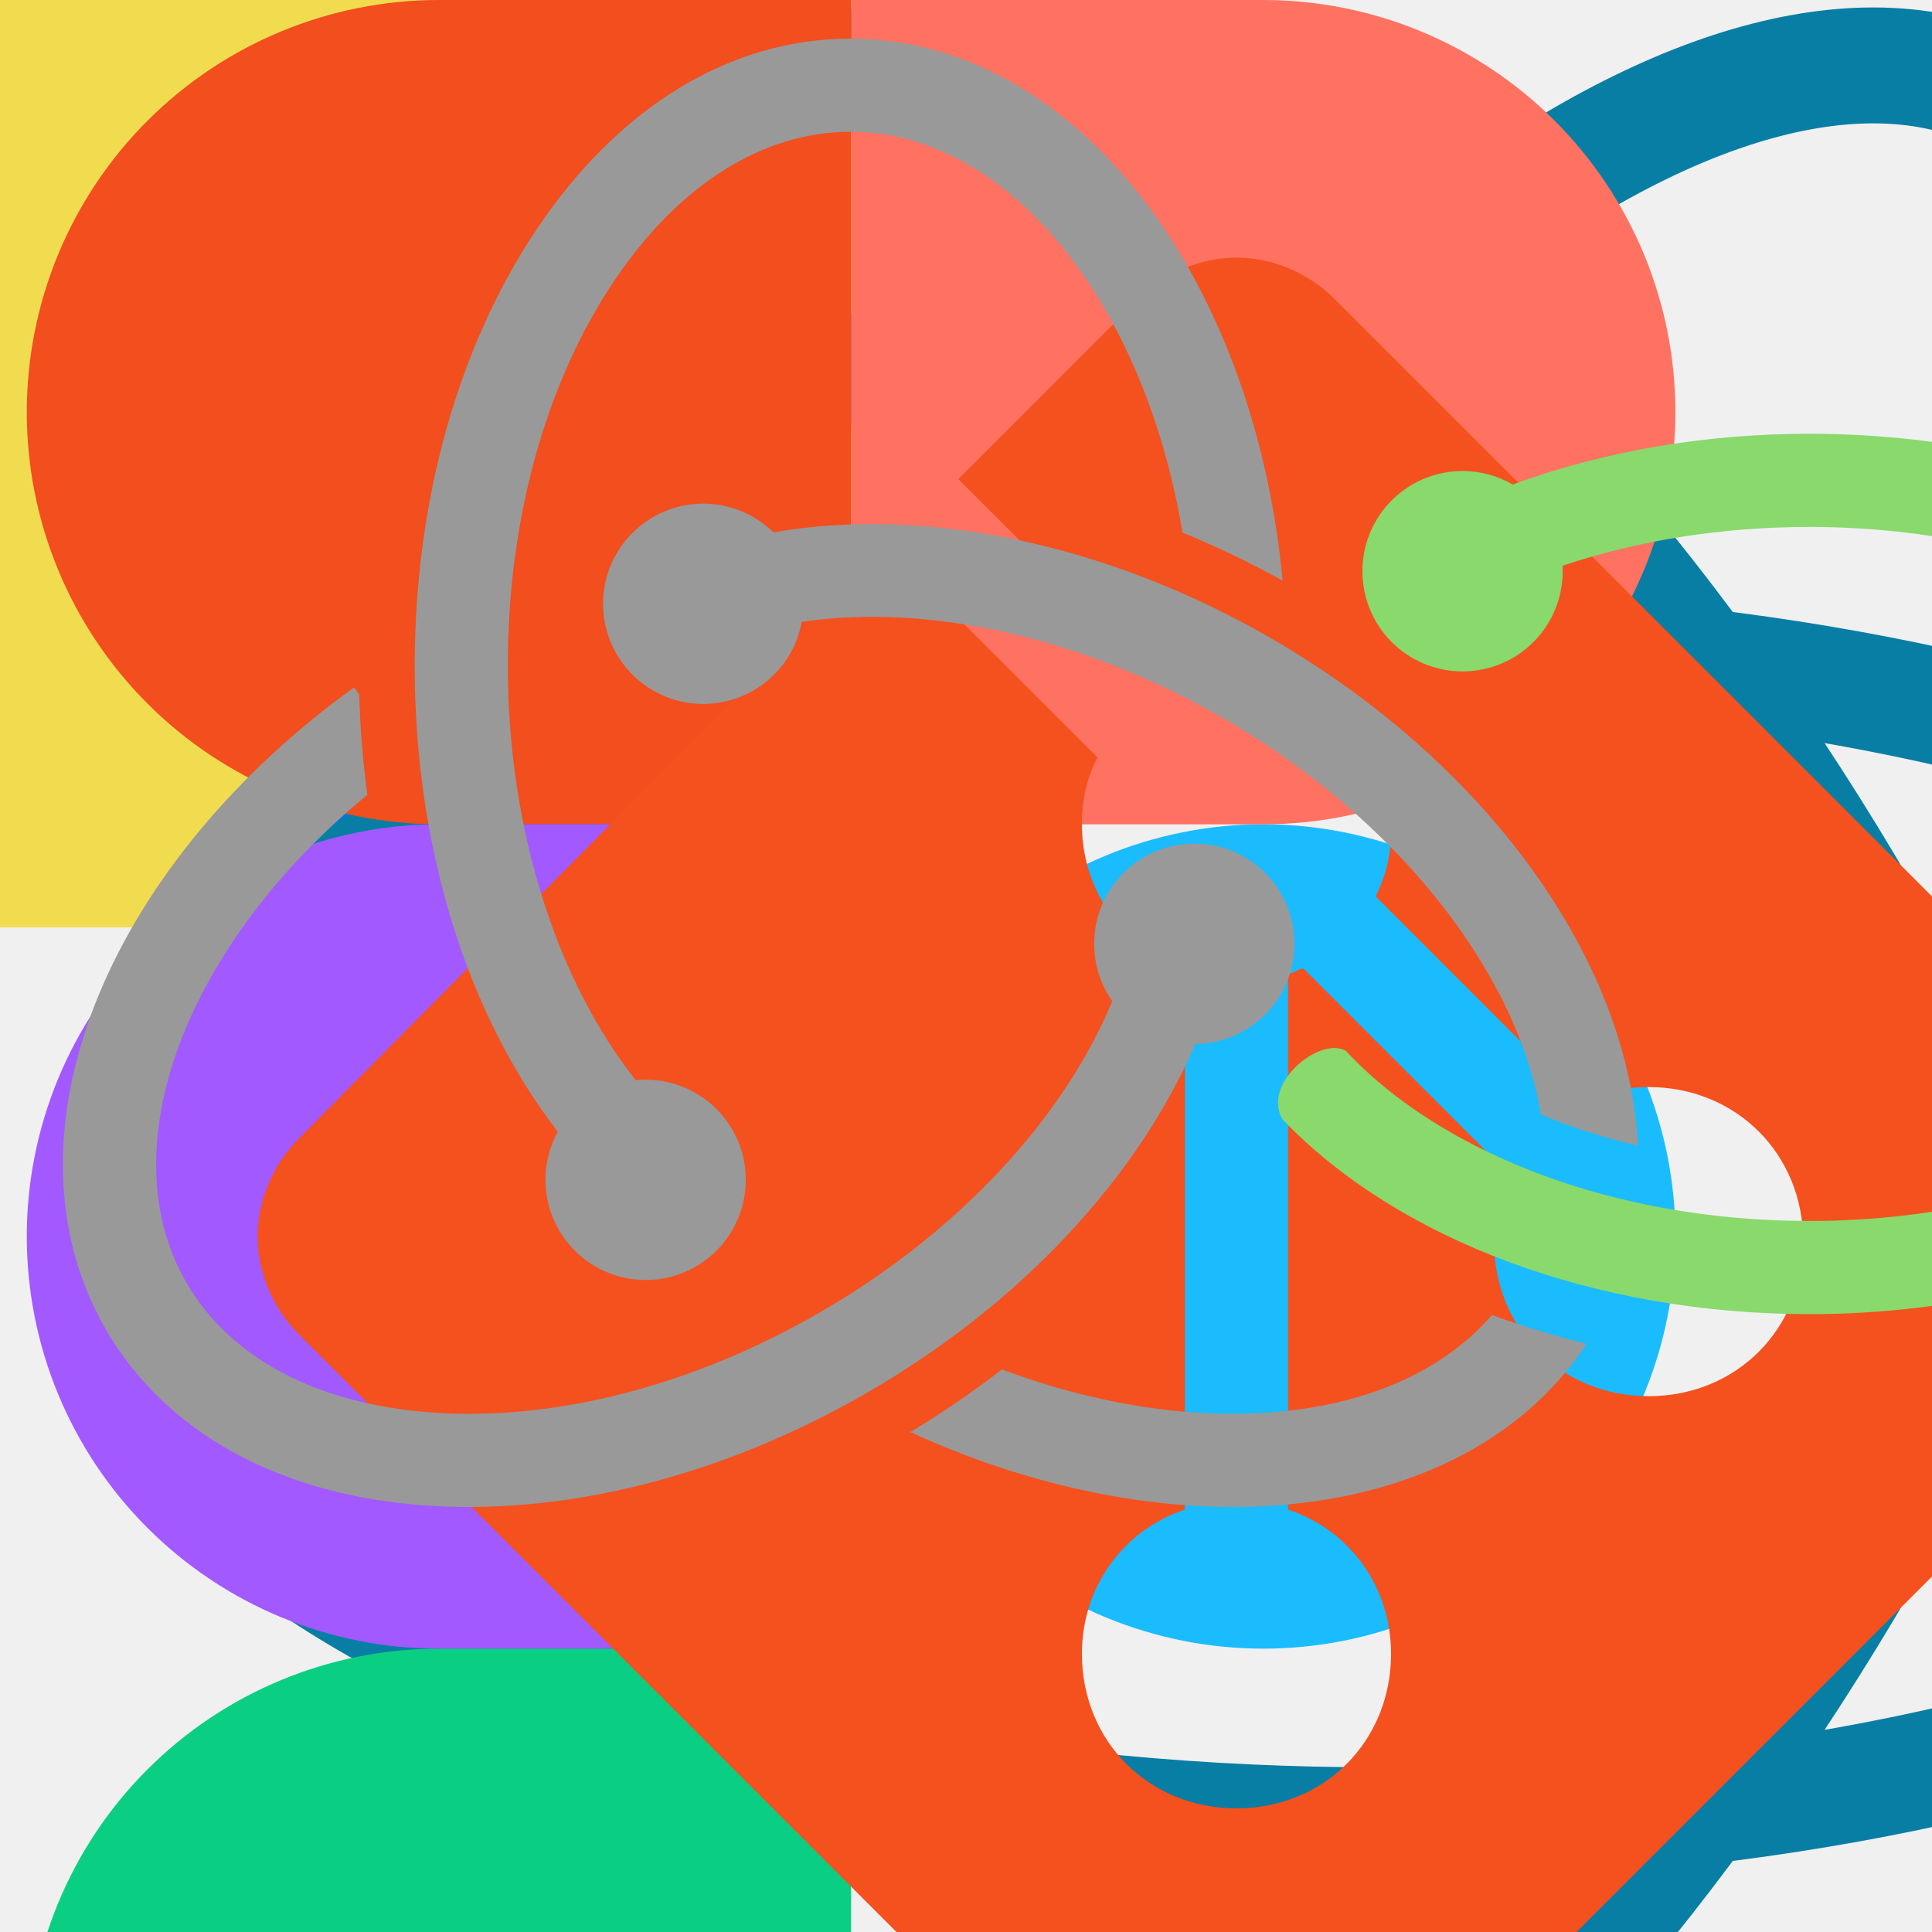
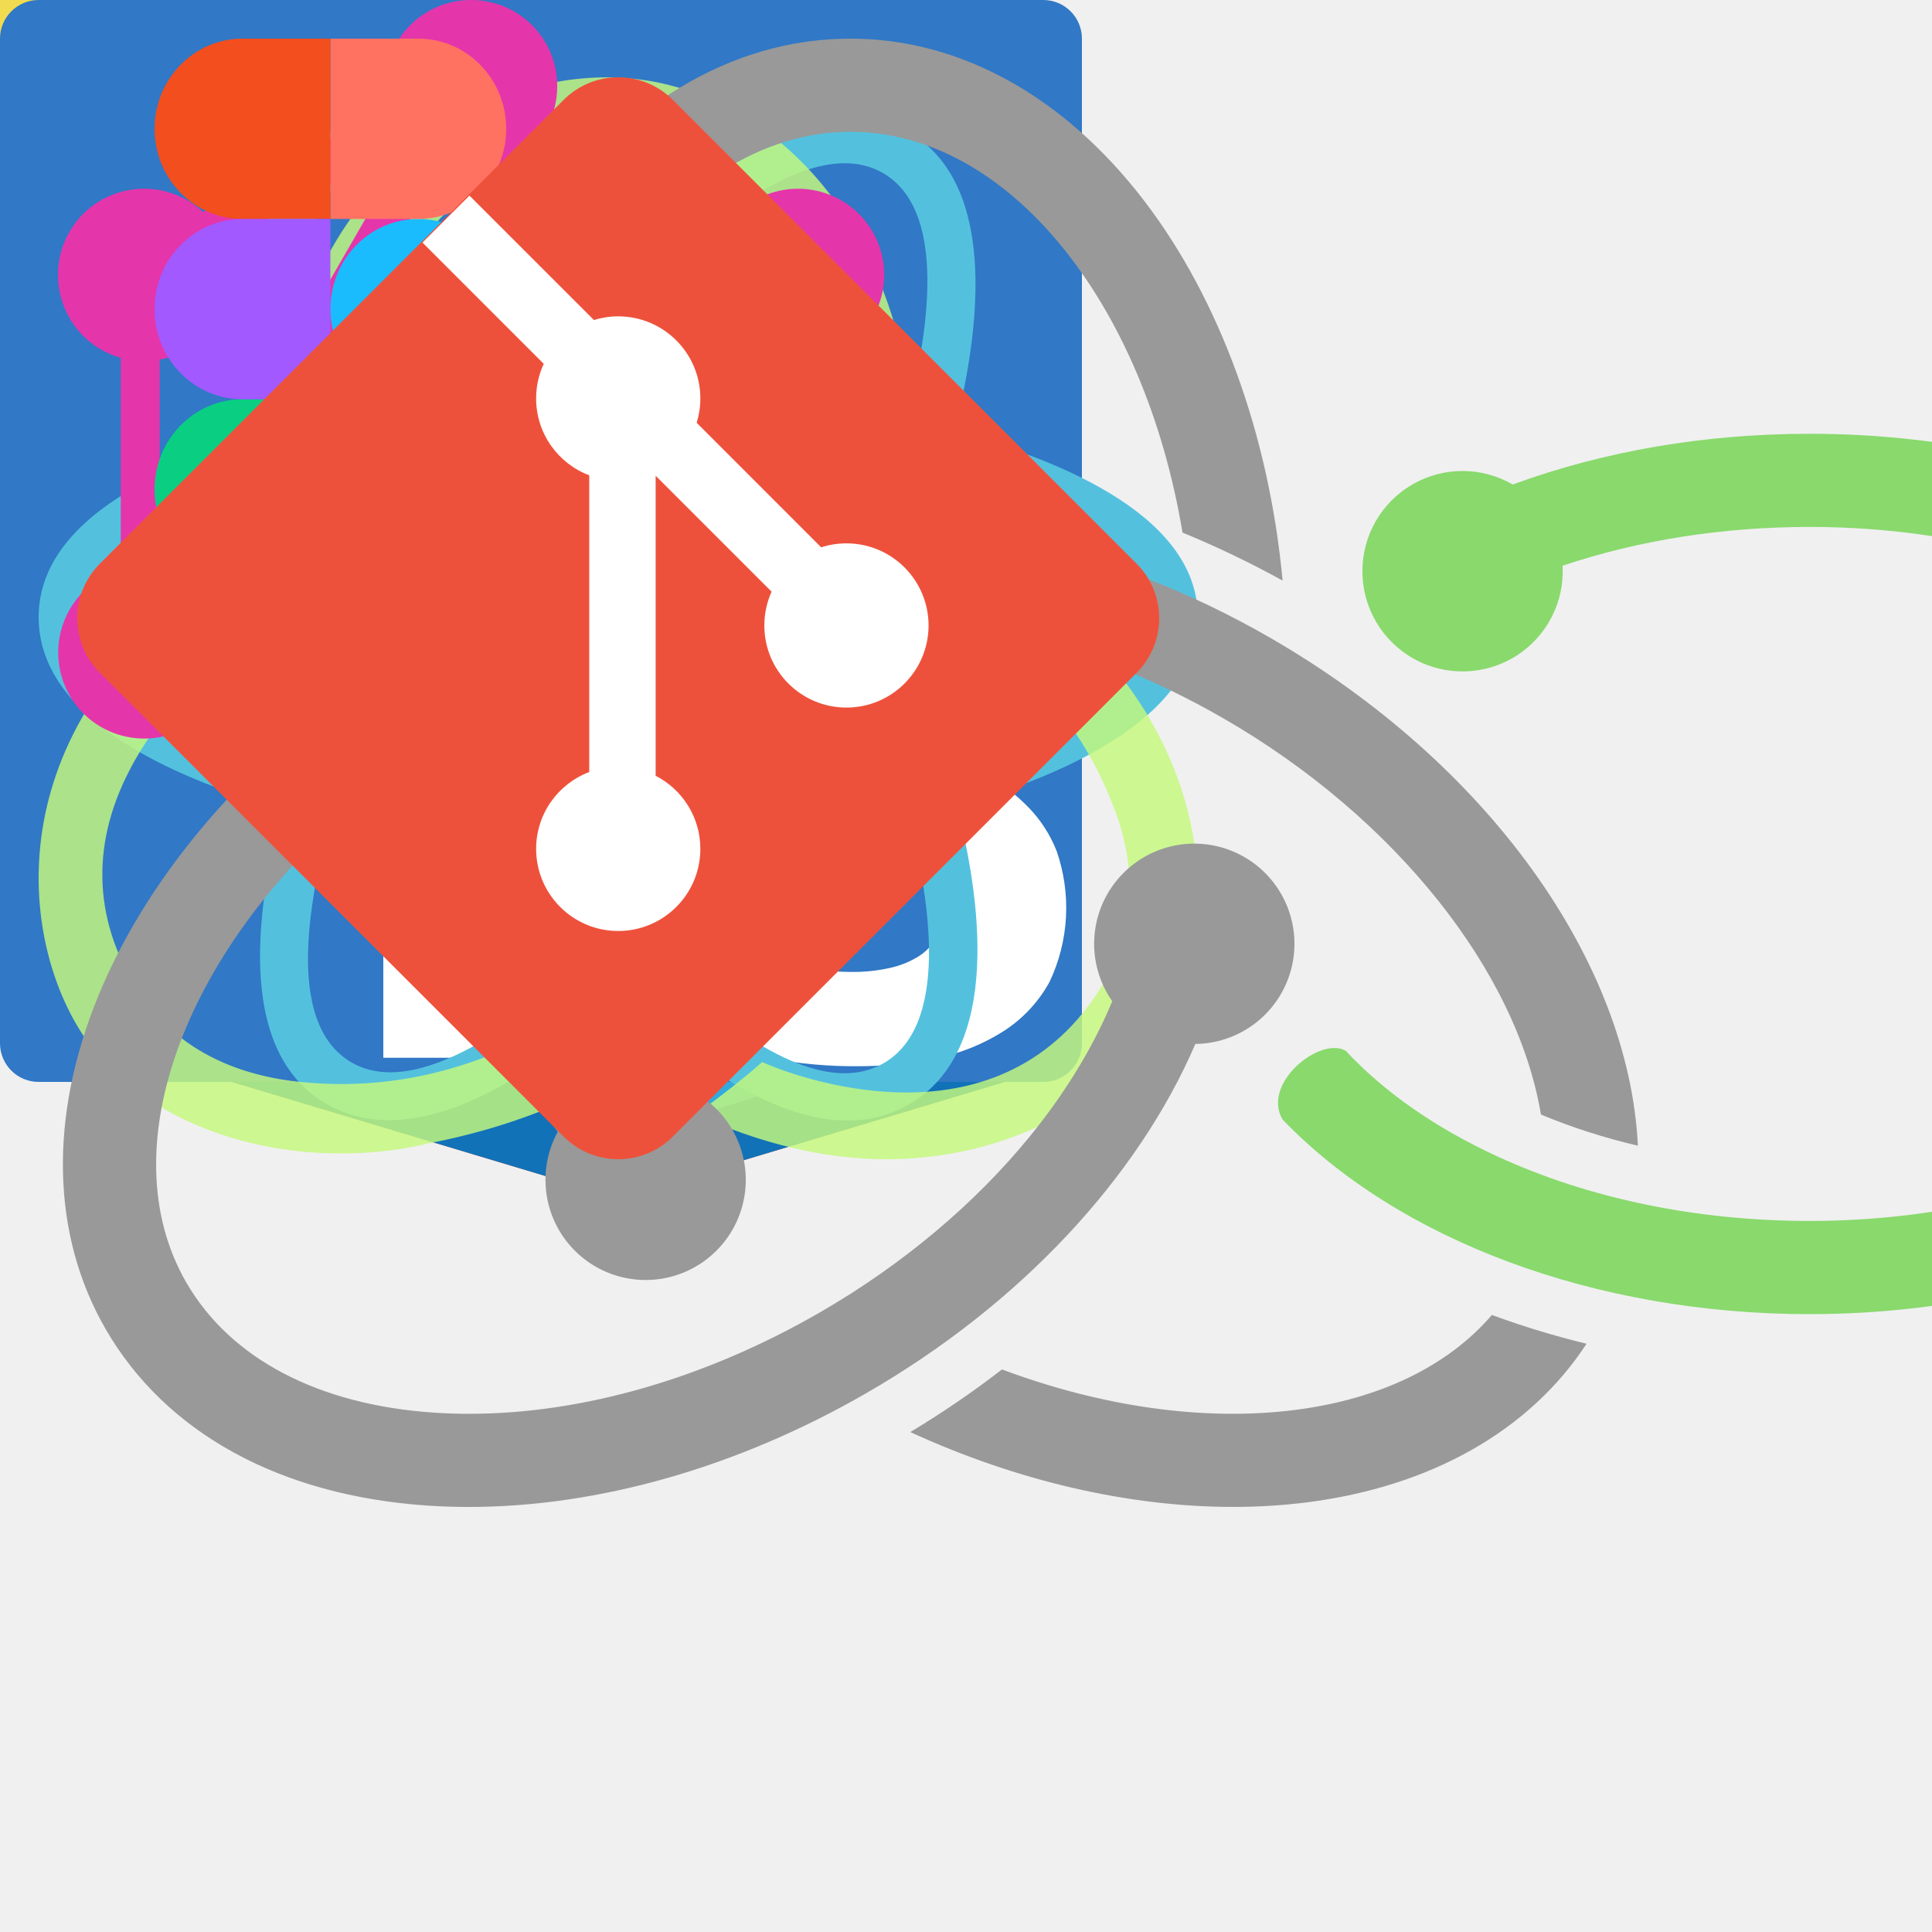
- <svg xmlns="http://www.w3.org/2000/svg" width="50" height="50" fill="none" viewBox="0 0 50 50">
+ <svg xmlns="http://www.w3.org/2000/svg" width="50" height="50" viewBox="0 0 50 50" fill="none">
  <g id="html">
    <path d="M6 28L4 3H28L26 28L16 31L6 28Z" fill="#E44D26" />
    <path d="M26 5H16V29.5L24 27L26 5Z" fill="#F16529" />
    <path d="M9.5 17.5L8.5 8H24L23.5 11H11.5L12 14.5H23L22 24L16 26L10 24L9.5 19H12.5L13 21.5L16 22.5L19 21.5L19.5 17.5H9.5Z" fill="white" />
  </g>
  <g id="css">
    <path d="M6 28L4 3H28L26 28L16 31L6 28Z" fill="#1172B8" />
    <path d="M26 5H16V29.5L24 27L26 5Z" fill="#33AADD" />
    <path d="M19.5 17.5H9.5L9 14L17 11.5H9L8.5 8.5H24L23.5 12L17 14.5H23L22 24L16 26L10 24L9.5 19H12.5L13 21.5L16 22.5L19 21.5L19.5 17.5Z" fill="white" />
  </g>
-   <g id="js" fill-rule="evenodd">
+   <g id="js">
    <rect width="24" height="24" fill="#F1DC50" />
    <path stroke="#333" stroke-width="2" d="M12,11 C12,15.749 12,18.416 12,19 C12,19.876 11.477,21 10,21 C7.615,21 7.5,19 7.5,19 M20.79,13.516 C20.19,12.505 19.394,12 18.404,12 C16.856,12 16,13 16,14 C16,15 16.5,16 18.508,16.5 C19.786,16.818 21,17.5 21,19 C21,20.5 19.685,21 18.5,21 C16.986,21 15.986,20.333 15.5,19" />
  </g>
  <g id="ts">
-     <symbol width="800px" height="800px" viewBox="0 0 32 32" />
-     <path d="M23.827,8.243A4.424,4.424,0,0,1,26.05,9.524a5.853,5.853,0,0,1,.852,1.143c.011.045-1.534,1.083-2.471,1.662-.034.023-.169-.124-.322-.35a2.014,2.014,0,0,0-1.67-1c-1.077-.074-1.771.49-1.766,1.433a1.3,1.3,0,0,0,.153.666c.237.49.677.784,2.059,1.383,2.544,1.095,3.636,1.817,4.31,2.843a5.158,5.158,0,0,1,.416,4.333,4.764,4.764,0,0,1-3.932,2.815,10.9,10.9,0,0,1-2.708-.028,6.531,6.531,0,0,1-3.616-1.884,6.278,6.278,0,0,1-.926-1.371,2.655,2.655,0,0,1,.327-.208c.158-.09.756-.434,1.32-.761L19.1,19.6l.214.312a4.771,4.771,0,0,0,1.35,1.292,3.3,3.3,0,0,0,3.458-.175,1.545,1.545,0,0,0,.2-1.974c-.276-.395-.84-.727-2.443-1.422a8.8,8.8,0,0,1-3.349-2.055,4.687,4.687,0,0,1-.976-1.777,7.116,7.116,0,0,1-.062-2.268,4.332,4.332,0,0,1,3.644-3.374A9,9,0,0,1,23.827,8.243ZM15.484,9.726l.011,1.454h-4.63V24.328H7.6V11.183H2.97V9.755A13.986,13.986,0,0,1,3.01,8.289c.017-.023,2.832-.034,6.245-.028l6.211.017Z" style="fill:#007acc" />
+     <rect x="0" y="0" width="28" height="28" rx="1" style="fill:#3178c6" />
+     <path d="M18.245,23.759v3.068a6.492,6.492,0,0,0,1.764.575,11.56,11.56,0,0,0,2.146.192,9.968,9.968,0,0,0,2.088-.211,5.11,5.11,0,0,0,1.735-.7,3.542,3.542,0,0,0,1.181-1.266,4.469,4.469,0,0,0,.186-3.394,3.409,3.409,0,0,0-.717-1.117,5.236,5.236,0,0,0-1.123-.877,12.027,12.027,0,0,0-1.477-.734q-.6-.249-1.08-.484a5.5,5.5,0,0,1-.813-.479,2.089,2.089,0,0,1-.516-.518,1.091,1.091,0,0,1-.181-.618,1.039,1.039,0,0,1,.162-.571,1.4,1.4,0,0,1,.459-.436,2.439,2.439,0,0,1,.726-.283,4.211,4.211,0,0,1,.956-.1,5.942,5.942,0,0,1,.808.058,6.292,6.292,0,0,1,.856.177,5.994,5.994,0,0,1,.836.3,4.657,4.657,0,0,1,.751.422V13.9a7.509,7.509,0,0,0-1.525-.4,12.426,12.426,0,0,0-1.9-.129,8.767,8.767,0,0,0-2.064.235,5.239,5.239,0,0,0-1.716.733,3.655,3.655,0,0,0-1.171,1.271,3.731,3.731,0,0,0-.431,1.845,3.588,3.588,0,0,0,.789,2.34,6,6,0,0,0,2.395,1.639q.63.26,1.175.509a6.458,6.458,0,0,1,.942.517,2.463,2.463,0,0,1,.626.585,1.2,1.2,0,0,1,.23.719,1.1,1.1,0,0,1-.144.552,1.269,1.269,0,0,1-.435.441,2.381,2.381,0,0,1-.726.292,4.377,4.377,0,0,1-1.018.105,5.773,5.773,0,0,1-1.969-.35A5.874,5.874,0,0,1,18.245,23.759Zm-5.154-7.638h4V13.594H5.938v2.527H9.92V27.375h3.171Z" style="fill:#ffffff;fill-rule:evenodd" />
  </g>
  <g id="react">
-     <symbol width="71" height="64" viewBox="0 0 71 64" fill="none" />
-     <g clip-path="url(#clip0_1_481)">
-       <path d="M35.657 38.773C39.329 38.773 42.306 35.74 42.306 32C42.306 28.26 39.329 25.227 35.657 25.227C31.985 25.227 29.008 28.26 29.008 32C29.008 35.74 31.985 38.773 35.657 38.773Z" fill="#087EA4" />
-       <path d="M35.657 47.238C54.019 47.238 68.904 40.416 68.904 32C68.904 23.584 54.019 16.762 35.657 16.762C17.295 16.762 2.41 23.584 2.41 32C2.41 40.416 17.295 47.238 35.657 47.238Z" stroke="#087EA4" stroke-width="3" />
-       <path d="M22.7 39.619C31.881 55.815 45.124 65.534 52.28 61.326C59.436 57.118 57.794 40.577 48.614 24.381C39.433 8.185 26.189 -1.534 19.034 2.674C11.878 6.882 13.519 23.423 22.7 39.619Z" stroke="#087EA4" stroke-width="3" />
-       <path d="M22.7 24.381C13.519 40.577 11.878 57.118 19.034 61.326C26.189 65.534 39.433 55.815 48.614 39.619C57.794 23.423 59.436 6.882 52.28 2.674C45.124 -1.534 31.881 8.185 22.7 24.381Z" stroke="#087EA4" stroke-width="3" />
-     </g>
-     <defs>
-       <clipPath id="clip0_1_481">
-         <rect width="69.818" height="64" fill="white" transform="translate(0.747803)" />
-       </clipPath>
-     </defs>
-   </g>
-   <g id="figma">
-     <svg width="44" height="64" viewBox="0 0 44 64" fill="none">
-       <g clip-path="url(#clip0_1_536)">
-         <path d="M22.026 32C22.026 29.171 23.15 26.458 25.15 24.457C27.151 22.457 29.864 21.333 32.693 21.333C35.522 21.333 38.235 22.457 40.235 24.457C42.236 26.458 43.359 29.171 43.359 32C43.359 34.829 42.236 37.542 40.235 39.542C38.235 41.543 35.522 42.667 32.693 42.667C29.864 42.667 27.151 41.543 25.15 39.542C23.15 37.542 22.026 34.829 22.026 32Z" fill="#1ABCFE" />
-         <path d="M0.693 53.333C0.693 50.504 1.816 47.791 3.817 45.791C5.817 43.791 8.53 42.667 11.359 42.667H22.026V53.333C22.026 56.162 20.902 58.876 18.902 60.876C16.901 62.876 14.188 64 11.359 64C8.53 64 5.817 62.876 3.817 60.876C1.816 58.876 0.693 56.162 0.693 53.333Z" fill="#0ACF83" />
-         <path d="M22.026 0V21.333H32.693C35.522 21.333 38.235 20.209 40.235 18.209C42.236 16.209 43.359 13.496 43.359 10.667C43.359 7.838 42.236 5.125 40.235 3.124C38.235 1.124 35.522 0 32.693 0L22.026 0Z" fill="#FF7262" />
-         <path d="M0.693 10.667C0.693 13.496 1.816 16.209 3.817 18.209C5.817 20.209 8.53 21.333 11.359 21.333H22.026V0H11.359C8.53 0 5.817 1.124 3.817 3.124C1.816 5.125 0.693 7.838 0.693 10.667Z" fill="#F24E1E" />
-         <path d="M0.693 32C0.693 34.829 1.816 37.542 3.817 39.542C5.817 41.543 8.53 42.667 11.359 42.667H22.026V21.333H11.359C8.53 21.333 5.817 22.457 3.817 24.457C1.816 26.458 0.693 29.171 0.693 32Z" fill="#A259FF" />
-       </g>
-       <defs>
-         <clipPath id="clip0_1_536">
-           <rect width="42.667" height="64" fill="white" transform="translate(0.692596)" />
-         </clipPath>
-       </defs>
-     </svg>
+     <path d="M18.679 15.976C18.679 14.541 17.48 13.379 16 13.379C14.521 13.379 13.321 14.541 13.321 15.976C13.321 17.41 14.521 18.573 16 18.573C17.48 18.573 18.679 17.41 18.679 15.976Z" fill="#53C1DE" />
+     <path fill-rule="evenodd" clip-rule="evenodd" d="M24.7 11.154C25.266 8.925 25.977 4.791 23.47 3.39C20.975 1.995 17.728 4.668 16.014 6.273C14.304 4.684 10.966 2.022 8.462 3.428C5.968 4.828 6.737 8.893 7.315 11.136C4.988 11.776 1 13.156 1 15.976C1 18.787 4.984 20.289 7.297 20.929C6.717 23.184 5.986 27.191 8.483 28.588C10.997 29.993 14.325 27.395 16.055 25.772C17.781 27.386 20.997 30.002 23.492 28.601C25.996 27.196 25.344 23.118 24.765 20.863C27.007 20.221 31 18.752 31 15.976C31 13.184 26.99 11.792 24.7 11.154ZM24.416 19.667C24.037 18.502 23.524 17.262 22.897 15.982C23.495 14.732 23.988 13.509 24.357 12.351C26.036 12.823 29.718 13.901 29.718 15.976C29.718 18.07 26.185 19.159 24.416 19.667ZM22.85 27.526C20.988 28.571 18.222 26.07 16.948 24.881C17.793 23.984 18.638 22.942 19.462 21.785C20.913 21.66 22.283 21.456 23.526 21.178C23.933 22.773 24.72 26.476 22.85 27.526ZM9.124 27.511C7.261 26.47 8.113 22.895 8.54 21.233C9.768 21.497 11.129 21.686 12.582 21.801C13.412 22.933 14.282 23.974 15.158 24.886C14.075 25.901 10.995 28.557 9.124 27.511ZM2.281 15.976C2.281 13.874 5.942 12.803 7.659 12.333C8.035 13.517 8.527 14.754 9.121 16.006C8.519 17.277 8.02 18.534 7.641 19.732C6.004 19.278 2.281 18.079 2.281 15.976ZM9.104 4.504C10.973 3.454 13.875 6.01 15.116 7.16C14.244 8.068 13.383 9.101 12.56 10.226C11.149 10.353 9.799 10.557 8.557 10.83C8.091 9.021 7.236 5.552 9.104 4.504ZM20.379 11.577C21.337 11.694 22.254 11.85 23.115 12.041C22.856 12.844 22.534 13.684 22.154 14.545C21.604 13.533 21.014 12.542 20.379 11.577ZM16.014 8.048C16.605 8.669 17.197 9.362 17.78 10.114C16.599 10.06 15.415 10.06 14.234 10.114C14.817 9.368 15.414 8.676 16.014 8.048ZM9.857 14.544C9.483 13.686 9.164 12.842 8.903 12.027C9.759 11.842 10.672 11.69 11.623 11.575C10.987 12.537 10.397 13.528 9.857 14.544ZM11.65 20.466C10.668 20.359 9.741 20.215 8.886 20.035C9.15 19.206 9.477 18.343 9.858 17.467C10.406 18.493 11.005 19.494 11.65 20.466ZM16.05 23.991C15.442 23.356 14.836 22.653 14.245 21.897C15.433 21.942 16.623 21.942 17.811 21.891C17.227 22.661 16.637 23.365 16.05 23.991ZM22.167 17.422C22.568 18.308 22.906 19.166 23.174 19.981C22.304 20.173 21.365 20.328 20.376 20.444C21.015 19.461 21.615 18.454 22.167 17.422ZM18.747 20.594C16.93 20.72 15.102 20.719 13.284 20.604C12.251 19.142 11.331 17.603 10.538 16.006C11.328 14.412 12.24 12.876 13.268 11.416C15.088 11.283 16.918 11.282 18.737 11.417C19.756 12.877 20.668 14.409 21.476 15.988C20.677 17.581 19.759 19.12 18.747 20.594ZM22.83 4.467C24.701 5.513 23.868 9.227 23.459 10.843C22.215 10.564 20.863 10.357 19.448 10.228C18.624 9.09 17.77 8.055 16.912 7.159C18.169 5.984 20.978 3.431 22.83 4.467Z" fill="#53C1DE" />
  </g>
  <g id="redux">
-     <symbol width="2500" height="2383" viewBox="0 0 256 244" preserveAspectRatio="xMidYMid" />
-     <path d="M177.381 169.733c9.447-.978 16.614-9.122 16.288-18.896-.325-9.773-8.47-17.592-18.243-17.592h-.651c-10.1.326-17.918 8.796-17.592 18.895.326 4.887 2.28 9.122 5.212 12.054-11.076 21.828-28.016 37.791-53.426 51.148-17.266 9.122-35.183 12.38-53.1 10.1-14.66-1.955-26.062-8.47-33.23-19.222-10.424-15.963-11.401-33.23-2.605-50.496 6.19-12.38 15.962-21.502 22.152-26.063-1.303-4.235-3.258-11.402-4.235-16.614-47.237 34.207-42.35 80.468-28.016 102.295 10.75 16.29 32.577 26.389 56.684 26.389 6.515 0 13.03-.652 19.546-2.28 41.699-8.145 73.299-32.905 91.216-69.718zm57.336-40.397c-24.759-28.995-61.245-44.958-102.944-44.958h-5.212c-2.932-5.864-9.122-9.774-15.963-9.774h-.652C99.848 74.93 92.03 83.4 92.355 93.5c.326 9.773 8.47 17.592 18.243 17.592h.651c7.167-.326 13.357-4.887 15.963-11.077h5.864c24.759 0 48.214 7.167 69.39 21.176 16.288 10.751 28.016 24.76 34.531 41.7 5.538 13.683 5.212 27.04-.652 38.443-9.121 17.266-24.432 26.714-44.63 26.714-13.031 0-25.41-3.91-31.926-6.842-3.583 3.258-10.099 8.47-14.66 11.729 14.009 6.515 28.343 10.099 42.025 10.099 31.274 0 54.404-17.267 63.2-34.533 9.447-18.896 8.795-51.474-15.637-79.165zM69.225 175.27c.326 9.774 8.47 17.592 18.243 17.592h.652c10.099-.325 17.917-8.796 17.591-18.895-.325-9.774-8.47-17.592-18.243-17.592h-.651c-.652 0-1.63 0-2.28.325-13.357-22.153-18.895-46.26-16.94-72.323 1.302-19.547 7.818-36.488 19.22-50.497 9.447-12.054 27.69-17.918 40.07-18.243 34.531-.652 49.19 42.351 50.168 59.618 4.235.977 11.402 3.258 16.289 4.887C189.434 27.366 156.857 0 125.584 0c-29.32 0-56.359 21.176-67.11 52.451-14.985 41.7-5.212 81.771 13.031 113.372-1.628 2.28-2.606 5.864-2.28 9.448z" fill="#764ABC" />
-   </g>
-   <g id="git">
-     <symbol width="64" height="64" viewBox="0 0 64 64" fill="none" />
-     <path d="M56.267 29.467L34.533 7.733C33.867 7.067 32.933 6.667 32 6.667C31.067 6.667 30.133 7.067 29.467 7.733L24.8 12.4L30.267 17.867C30.8 17.6 31.333 17.467 32 17.467C34.267 17.467 36 19.2 36 21.467C36 22.133 35.867 22.667 35.6 23.2L40.933 28.533C41.467 28.267 42 28.133 42.667 28.133C44.933 28.133 46.667 29.867 46.667 32.133C46.667 34.4 44.933 36.133 42.667 36.133C40.4 36.133 38.667 34.4 38.667 32.133C38.667 31.467 38.8 30.933 39.067 30.4L33.733 25.067C33.6 25.067 33.467 25.2 33.333 25.2V39.067C34.933 39.6 36 41.067 36 42.8C36 45.067 34.267 46.8 32 46.8C29.733 46.8 28 45.067 28 42.8C28 41.067 29.067 39.6 30.667 39.067V25.067C29.067 24.533 28 23.067 28 21.333C28 20.667 28.133 20.133 28.4 19.6L22.933 14.133L7.733 29.467C7.067 30.133 6.667 31.067 6.667 32C6.667 32.933 7.067 33.867 7.733 34.533L29.467 56.267C30.133 56.933 31.067 57.333 32 57.333C32.933 57.333 33.867 56.933 34.533 56.267L56.267 34.533C56.933 33.867 57.333 32.933 57.333 32C57.333 31.067 56.933 30.133 56.267 29.467Z" fill="#F4511E" />
-   </g>
-   <g id="graph">
-     <symbol width="2500" height="2383" viewBox="0 0 256 244" preserveAspectRatio="xMidYMid" />
-     <path d="M177.381 169.733c9.447-.978 16.614-9.122 16.288-18.896-.325-9.773-8.47-17.592-18.243-17.592h-.651c-10.1.326-17.918 8.796-17.592 18.895.326 4.887 2.28 9.122 5.212 12.054-11.076 21.828-28.016 37.791-53.426 51.148-17.266 9.122-35.183 12.38-53.1 10.1-14.66-1.955-26.062-8.47-33.23-19.222-10.424-15.963-11.401-33.23-2.605-50.496 6.19-12.38 15.962-21.502 22.152-26.063-1.303-4.235-3.258-11.402-4.235-16.614-47.237 34.207-42.35 80.468-28.016 102.295 10.75 16.29 32.577 26.389 56.684 26.389 6.515 0 13.03-.652 19.546-2.28 41.699-8.145 73.299-32.905 91.216-69.718zm57.336-40.397c-24.759-28.995-61.245-44.958-102.944-44.958h-5.212c-2.932-5.864-9.122-9.774-15.963-9.774h-.652C99.848 74.93 92.03 83.4 92.355 93.5c.326 9.773 8.47 17.592 18.243 17.592h.651c7.167-.326 13.357-4.887 15.963-11.077h5.864c24.759 0 48.214 7.167 69.39 21.176 16.288 10.751 28.016 24.76 34.531 41.7 5.538 13.683 5.212 27.04-.652 38.443-9.121 17.266-24.432 26.714-44.63 26.714-13.031 0-25.41-3.91-31.926-6.842-3.583 3.258-10.099 8.47-14.66 11.729 14.009 6.515 28.343 10.099 42.025 10.099 31.274 0 54.404-17.267 63.2-34.533 9.447-18.896 8.795-51.474-15.637-79.165zM69.225 175.27c.326 9.774 8.47 17.592 18.243 17.592h.652c10.099-.325 17.917-8.796 17.591-18.895-.325-9.774-8.47-17.592-18.243-17.592h-.651c-.652 0-1.63 0-2.28.325-13.357-22.153-18.895-46.26-16.94-72.323 1.302-19.547 7.818-36.488 19.22-50.497 9.447-12.054 27.69-17.918 40.07-18.243 34.531-.652 49.19 42.351 50.168 59.618 4.235.977 11.402 3.258 16.289 4.887C189.434 27.366 156.857 0 125.584 0c-29.32 0-56.359 21.176-67.11 52.451-14.985 41.7-5.212 81.771 13.031 113.372-1.628 2.28-2.606 5.864-2.28 9.448z" fill="#764ABC" />
+     <path d="M21.787 21.556C22.894 21.443 23.734 20.505 23.696 19.379C23.657 18.253 22.703 17.352 21.558 17.352H21.481C20.298 17.39 19.382 18.366 19.42 19.529C19.458 20.092 19.687 20.58 20.031 20.918C18.733 23.433 16.747 25.272 13.77 26.811C11.746 27.861 9.647 28.237 7.547 27.974C5.829 27.749 4.493 26.998 3.653 25.76C2.431 23.921 2.317 21.931 3.348 19.942C4.073 18.516 5.218 17.465 5.944 16.939C5.791 16.451 5.562 15.626 5.447 15.025C-0.088 18.966 0.484 24.296 2.164 26.811C3.424 28.687 5.982 29.851 8.807 29.851C9.57 29.851 10.334 29.776 11.098 29.588C15.984 28.65 19.687 25.797 21.787 21.556ZM28.506 16.902C25.605 13.561 21.329 11.722 16.442 11.722H15.831C15.488 11.047 14.762 10.596 13.961 10.596H13.884C12.701 10.634 11.785 11.61 11.823 12.773C11.861 13.899 12.815 14.8 13.961 14.8H14.037C14.877 14.762 15.602 14.237 15.908 13.524H16.595C19.496 13.524 22.245 14.349 24.727 15.963C26.635 17.202 28.01 18.816 28.773 20.768C29.422 22.344 29.384 23.883 28.697 25.197C27.628 27.186 25.834 28.274 23.467 28.274C21.939 28.274 20.489 27.824 19.725 27.486C19.305 27.861 18.542 28.462 18.007 28.837C19.649 29.588 21.329 30.001 22.932 30.001C26.597 30.001 29.308 28.012 30.338 26.022C31.445 23.845 31.369 20.092 28.506 16.902ZM9.112 22.194C9.151 23.32 10.105 24.221 11.25 24.221H11.327C12.51 24.183 13.426 23.207 13.388 22.044C13.35 20.918 12.395 20.017 11.25 20.017H11.174C11.098 20.017 10.983 20.017 10.907 20.054C9.341 17.502 8.692 14.725 8.922 11.722C9.074 9.47 9.838 7.518 11.174 5.904C12.281 4.516 14.419 3.84 15.87 3.803C19.916 3.727 21.634 8.682 21.749 10.671C22.245 10.784 23.085 11.046 23.657 11.234C23.199 5.154 19.382 2.001 15.717 2.001C12.281 2.001 9.112 4.441 7.852 8.044C6.096 12.848 7.242 17.465 9.379 21.105C9.189 21.368 9.074 21.781 9.112 22.194V22.194Z" fill="#c5f87dd1" />
  </g>
  <g id="redux-saga">
-     <symbol width="2500" height="1515" viewBox="0 0 66 40" preserveAspectRatio="xMinYMin meet" />
    <path fill="#89D96D" d="M35.259 14.782a2.591 2.591 0 0 1 3.891-2.243c2.348-.862 4.963-1.313 7.682-1.313 7.281 0 13.526 3.252 15.637 7.932-.018 1.108-1.592 1.624-2.22.944-1.731-3.759-7.199-6.465-13.417-6.465-2.26 0-4.429.345-6.393 1.004a2.592 2.592 0 1 1-5.18.141zm29.113 9.644a2.592 2.592 0 1 0-4.626 1.605c-.828 1.273-2.115 2.426-3.764 3.352-2.547 1.428-5.796 2.215-9.151 2.215-2.905 0-5.694-.575-8.068-1.665-1.604-.737-2.938-1.667-3.935-2.738-.661-.385-2.189.843-1.635 1.779 2.994 3.114 8.072 5.036 13.638 5.036 3.761 0 7.43-.896 10.331-2.524 2.126-1.193 3.776-2.738 4.814-4.476a2.594 2.594 0 0 0 2.396-2.584z" />
    <path fill="#999" d="M14.435 29.29c-2.364-3.065-3.703-7.39-3.703-12.06 0-4.25 1.121-8.261 3.156-11.295C16.021 2.752 18.907 1 22.013 1c2.831 0 5.53 1.492 7.601 4.2 1.955 2.558 3.227 6.047 3.58 9.826a24.983 24.983 0 0 0-2.591-1.243C29.6 7.776 26.064 3.411 22.013 3.411c-2.277 0-4.452 1.373-6.124 3.867-1.771 2.641-2.747 6.176-2.747 9.953 0 4.152 1.227 8.094 3.31 10.724a2.592 2.592 0 1 1-2.017 1.335zm18.443-12.781c-4.232-2.444-8.954-3.414-12.862-2.732a2.592 2.592 0 1 0 .733 2.317c3.289-.486 7.282.4 10.923 2.503 4.447 2.567 7.592 6.552 8.207 10.247.767.32 1.604.594 2.51.807-.236-4.8-3.919-9.915-9.511-13.142zm.639 19.98c-2.334.297-4.982-.074-7.586-1.048-.748.578-1.54 1.12-2.372 1.621 2.766 1.27 5.664 1.937 8.352 1.937.651 0 1.291-.039 1.912-.118 3.219-.409 5.77-1.861 7.237-4.105a22.276 22.276 0 0 1-2.45-.745c-1.129 1.317-2.898 2.179-5.093 2.458zm-2.581-9.472a2.592 2.592 0 1 0-2.151-1.105c-.493 1.186-1.216 2.373-2.138 3.504-1.426 1.748-3.301 3.32-5.422 4.545-2.961 1.711-6.15 2.629-9.083 2.628-.306 0-.61-.01-.91-.03-2.996-.201-5.272-1.398-6.411-3.369-2.018-3.496-.006-8.754 4.686-12.621a24.79 24.79 0 0 1-.21-2.594l-.133-.185c-3.056 2.197-5.406 5.033-6.619 7.983-1.285 3.126-1.218 6.188.188 8.622 1.553 2.689 4.514 4.313 8.337 4.57.351.023.706.035 1.064.035 3.355 0 6.97-1.03 10.296-2.951 3.965-2.288 7.009-5.556 8.506-9.032z" />
  </g>
+   <g id="graph">
+     <path fill="#E535AB" d="M14.334,2.852 L19.044,5.572 C19.186,5.423 19.352,5.291 19.539,5.182 C20.605,4.569 21.966,4.933 22.585,6 C23.198,7.066 22.834,8.426 21.768,9.046 C21.535,9.179 21.289,9.267 21.039,9.31 L21.039,14.69 C21.286,14.734 21.529,14.821 21.759,14.953 C22.83,15.572 23.194,16.93 22.575,17.996 C21.963,19.061 20.597,19.425 19.532,18.813 C19.268,18.661 19.046,18.462 18.873,18.234 L14.247,20.904 C14.359,21.17 14.421,21.463 14.421,21.771 C14.421,22.997 13.425,24 12.192,24 C10.959,24 9.963,23.003 9.963,21.771 C9.963,21.528 10.001,21.294 10.073,21.075 L5.394,18.374 C5.241,18.545 5.059,18.695 4.85,18.816 C3.777,19.43 2.417,19.066 1.804,17.999 C1.191,16.933 1.555,15.572 2.621,14.953 C2.783,14.86 2.953,14.789 3.125,14.74 L3.125,9.261 C2.95,9.211 2.779,9.14 2.615,9.046 C1.549,8.433 1.185,7.066 1.798,6 C2.411,4.933 3.777,4.569 4.844,5.182 C4.996,5.271 5.133,5.374 5.256,5.489 L10.021,2.738 C9.983,2.575 9.963,2.405 9.963,2.229 C9.963,0.997 10.959,4.6629367e-14 12.192,4.6629367e-14 C13.425,4.6629367e-14 14.421,0.997 14.421,2.229 C14.421,2.446 14.391,2.655 14.334,2.852 Z M13.841,3.731 C13.791,3.786 13.738,3.838 13.684,3.887 L19.962,14.762 C19.985,14.755 20.008,14.748 20.031,14.742 L20.031,9.255 C19.497,9.1 19.02,8.747 18.722,8.228 C18.397,7.663 18.346,7.015 18.53,6.439 L13.841,3.731 Z M10.561,3.751 C10.529,3.716 10.498,3.681 10.468,3.644 L5.816,6.33 C6.042,6.933 6.007,7.627 5.661,8.228 C5.322,8.818 4.754,9.192 4.133,9.306 L4.133,14.692 C4.166,14.698 4.2,14.705 4.233,14.712 L10.561,3.751 Z M12.801,4.375 C12.607,4.429 12.403,4.459 12.192,4.459 C11.913,4.459 11.646,4.408 11.4,4.314 L5.141,15.154 C5.347,15.321 5.526,15.528 5.667,15.77 C5.761,15.933 5.831,16.102 5.88,16.274 L18.502,16.274 C18.551,16.101 18.622,15.932 18.715,15.769 C18.822,15.584 18.951,15.42 19.097,15.279 L12.801,4.375 Z M13.75,20.175 L18.489,17.439 C18.475,17.387 18.464,17.335 18.454,17.282 L5.929,17.282 C5.916,17.352 5.9,17.422 5.88,17.49 L10.596,20.213 C11,19.798 11.566,19.541 12.192,19.541 C12.799,19.541 13.348,19.783 13.75,20.175 Z" />
+   </g>
+   <g id="figma">
+     <path fill="#1ABCFE" d="M8.55 8c0-1.289 1.019-2.333 2.275-2.333C12.082 5.667 13.1 6.71 13.1 8c0 1.289-1.018 2.333-2.275 2.333C9.57 10.333 8.55 9.29 8.55 8z" />
+     <path fill="#0ACF83" d="M4 12.667c0-1.289 1.019-2.334 2.275-2.334H8.55v2.334C8.55 13.955 7.531 15 6.275 15S4 13.955 4 12.667z" />
+     <path fill="#FF7262" d="M8.55 1v4.667h2.275c1.257 0 2.275-1.045 2.275-2.334C13.1 2.045 12.082 1 10.825 1H8.55z" />
+     <path fill="#F24E1E" d="M4 3.333c0 1.289 1.019 2.334 2.275 2.334H8.55V1H6.275C5.019 1 4 2.045 4 3.333z" />
+     <path fill="#A259FF" d="M4 8c0 1.289 1.019 2.333 2.275 2.333H8.55V5.667H6.275C5.019 5.667 4 6.71 4 8z" />
+   </g>
+   <g id="git">
+     <path d="M2.585 17.413C1.805 16.633 1.805 15.367 2.585 14.587L14.587 2.585C15.367 1.805 16.633 1.805 17.413 2.585L29.415 14.587C30.195 15.367 30.195 16.633 29.415 17.413L17.413 29.415C16.633 30.195 15.367 30.195 14.587 29.415L2.585 17.413Z" fill="#EE513B" />
+     <path d="M12.149 5.062L10.934 6.277L14.072 9.416C13.945 9.688 13.875 9.992 13.875 10.312C13.875 11.222 14.446 11.998 15.25 12.301V19.98C14.446 20.283 13.875 21.059 13.875 21.969C13.875 23.142 14.826 24.094 16 24.094C17.173 24.094 18.125 23.142 18.125 21.969C18.125 21.144 17.655 20.429 16.968 20.077V12.312L19.969 15.312C19.848 15.579 19.781 15.875 19.781 16.187C19.781 17.361 20.732 18.312 21.906 18.312C23.079 18.312 24.031 17.361 24.031 16.187C24.031 15.014 23.079 14.062 21.906 14.062C21.678 14.062 21.458 14.098 21.252 14.165L18.03 10.942C18.091 10.743 18.125 10.532 18.125 10.312C18.125 9.139 17.173 8.187 16 8.187C15.78 8.187 15.569 8.221 15.37 8.282L12.149 5.062Z" fill="white" />
+   </g>
  <g id="swift">
-     <symbol width="800px" height="800px" viewBox="-252 343.9 106.1 106.1" />
    <path fill="#F05138" d="M-145.9 373.3v-3.2c-.1-2.3-.2-4.7-.6-7-.4-2.3-1.1-4.5-2.2-6.6-1.1-2.1-2.4-4-4.1-5.6-1.7-1.7-3.6-3-5.6-4.1-2.1-1.1-4.3-1.8-6.6-2.2-2.3-.4-4.6-.6-7-.6h-53.7c-.6 0-1.2 0-1.7.1-1.7.1-3.5.2-5.2.5-1.7.3-3.4.8-5 1.4-.5.2-1.1.5-1.6.7-1.6.8-3 1.8-4.4 2.9-.4.4-.9.8-1.3 1.2-1.7 1.7-3 3.6-4.1 5.6-1.1 2.1-1.8 4.3-2.2 6.6-.4 2.3-.5 4.6-.6 7v53.7c.1 2.3.2 4.7.6 7 .4 2.3 1.1 4.5 2.2 6.6 1.1 2.1 2.4 4 4.1 5.6 1.7 1.7 3.6 3 5.6 4.1 2.1 1.1 4.3 1.8 6.6 2.2 2.3.4 4.6.6 7 .6h53.7c2.3-.1 4.7-.2 7-.6 2.3-.4 4.5-1.1 6.6-2.2 2.1-1.1 4-2.4 5.6-4.1 1.7-1.7 3-3.6 4.1-5.6 1.1-2.1 1.8-4.3 2.2-6.6.4-2.3.6-4.6.6-7v-3.2V377v-3.7z" />
    <path fill="#FFF" d="M-168 409.4l.3-1.2c4.4-17.5-6.3-38.3-24.5-49.2 8 10.8 11.5 23.9 8.4 35.3-.3 1-.6 2-1 3-.4-.3-.9-.6-1.6-.9 0 0-18.1-11.2-37.7-30.9-.5-.5 10.5 15.7 22.9 28.8-5.9-3.3-22.2-15.2-32.6-24.6 1.3 2.1 2.8 4.2 4.4 6.1 8.6 11 19.9 24.5 33.4 34.9-9.5 5.8-22.9 6.3-36.2 0-3.3-1.5-6.4-3.4-9.3-5.5 5.6 9 14.3 16.8 24.9 21.4 12.6 5.4 25.2 5.1 34.5.1 0 0 .1 0 .1-.1.4-.2.8-.5 1.2-.7 4.5-2.3 13.3-4.6 18.1 4.6 1.4 2.1 3.9-9.9-5.3-21.1z" />
  </g>
+   <g id="github">
+     <path d="M2247 4995 c-1043 -126 -1913 -881 -2167 -1880 -59 -234 -74 -356 -74 -610 -1 -129 5 -259 13 -315 108 -783 536 -1431 1212 -1841 206 -124 479 -239 570 -239 45 0 55 4 85 34 22 22 34 44 35 63 2 40 -3 448 -4 449 -1 1 -42 -5 -92 -13 -108 -17 -273 -12 -360 12 -115 30 -202 79 -279 158 -64 63 -81 90 -144 217 -83 169 -138 244 -230 308 -142 100 -165 144 -87 171 31 10 54 11 103 3 136 -22 259 -109 355 -251 120 -178 219 -247 389 -271 78 -11 185 1 285 31 71 22 71 22 98 131 18 70 67 163 111 209 l25 26 -63 7 c-103 12 -293 55 -386 88 -168 59 -276 123 -395 237 -222 212 -326 520 -314 931 4 141 9 178 31 255 36 121 88 223 164 323 48 64 60 86 53 100 -21 40 -41 168 -41 261 0 107 18 219 50 317 25 73 38 78 145 63 136 -19 330 -99 506 -209 71 -45 80 -48 111 -39 84 24 309 59 450 69 228 17 538 -10 737 -64 l54 -15 91 56 c175 108 358 183 495 203 108 15 117 10 145 -79 13 -42 29 -111 36 -154 17 -103 8 -293 -17 -372 l-19 -60 46 -56 c150 -187 212 -376 211 -645 -1 -671 -304 -1054 -930 -1179 -64 -12 -142 -26 -174 -30 l-58 -7 35 -38 c43 -48 88 -135 112 -216 15 -51 18 -122 23 -504 5 -334 9 -451 19 -467 17 -31 63 -53 108 -53 93 0 453 163 659 297 165 109 299 219 435 359 385 395 615 869 691 1424 20 144 17 507 -5 655 -172 1140 -1081 2015 -2234 2150 -154 18 -464 18 -615 0z" />
+   </g>
</svg>
